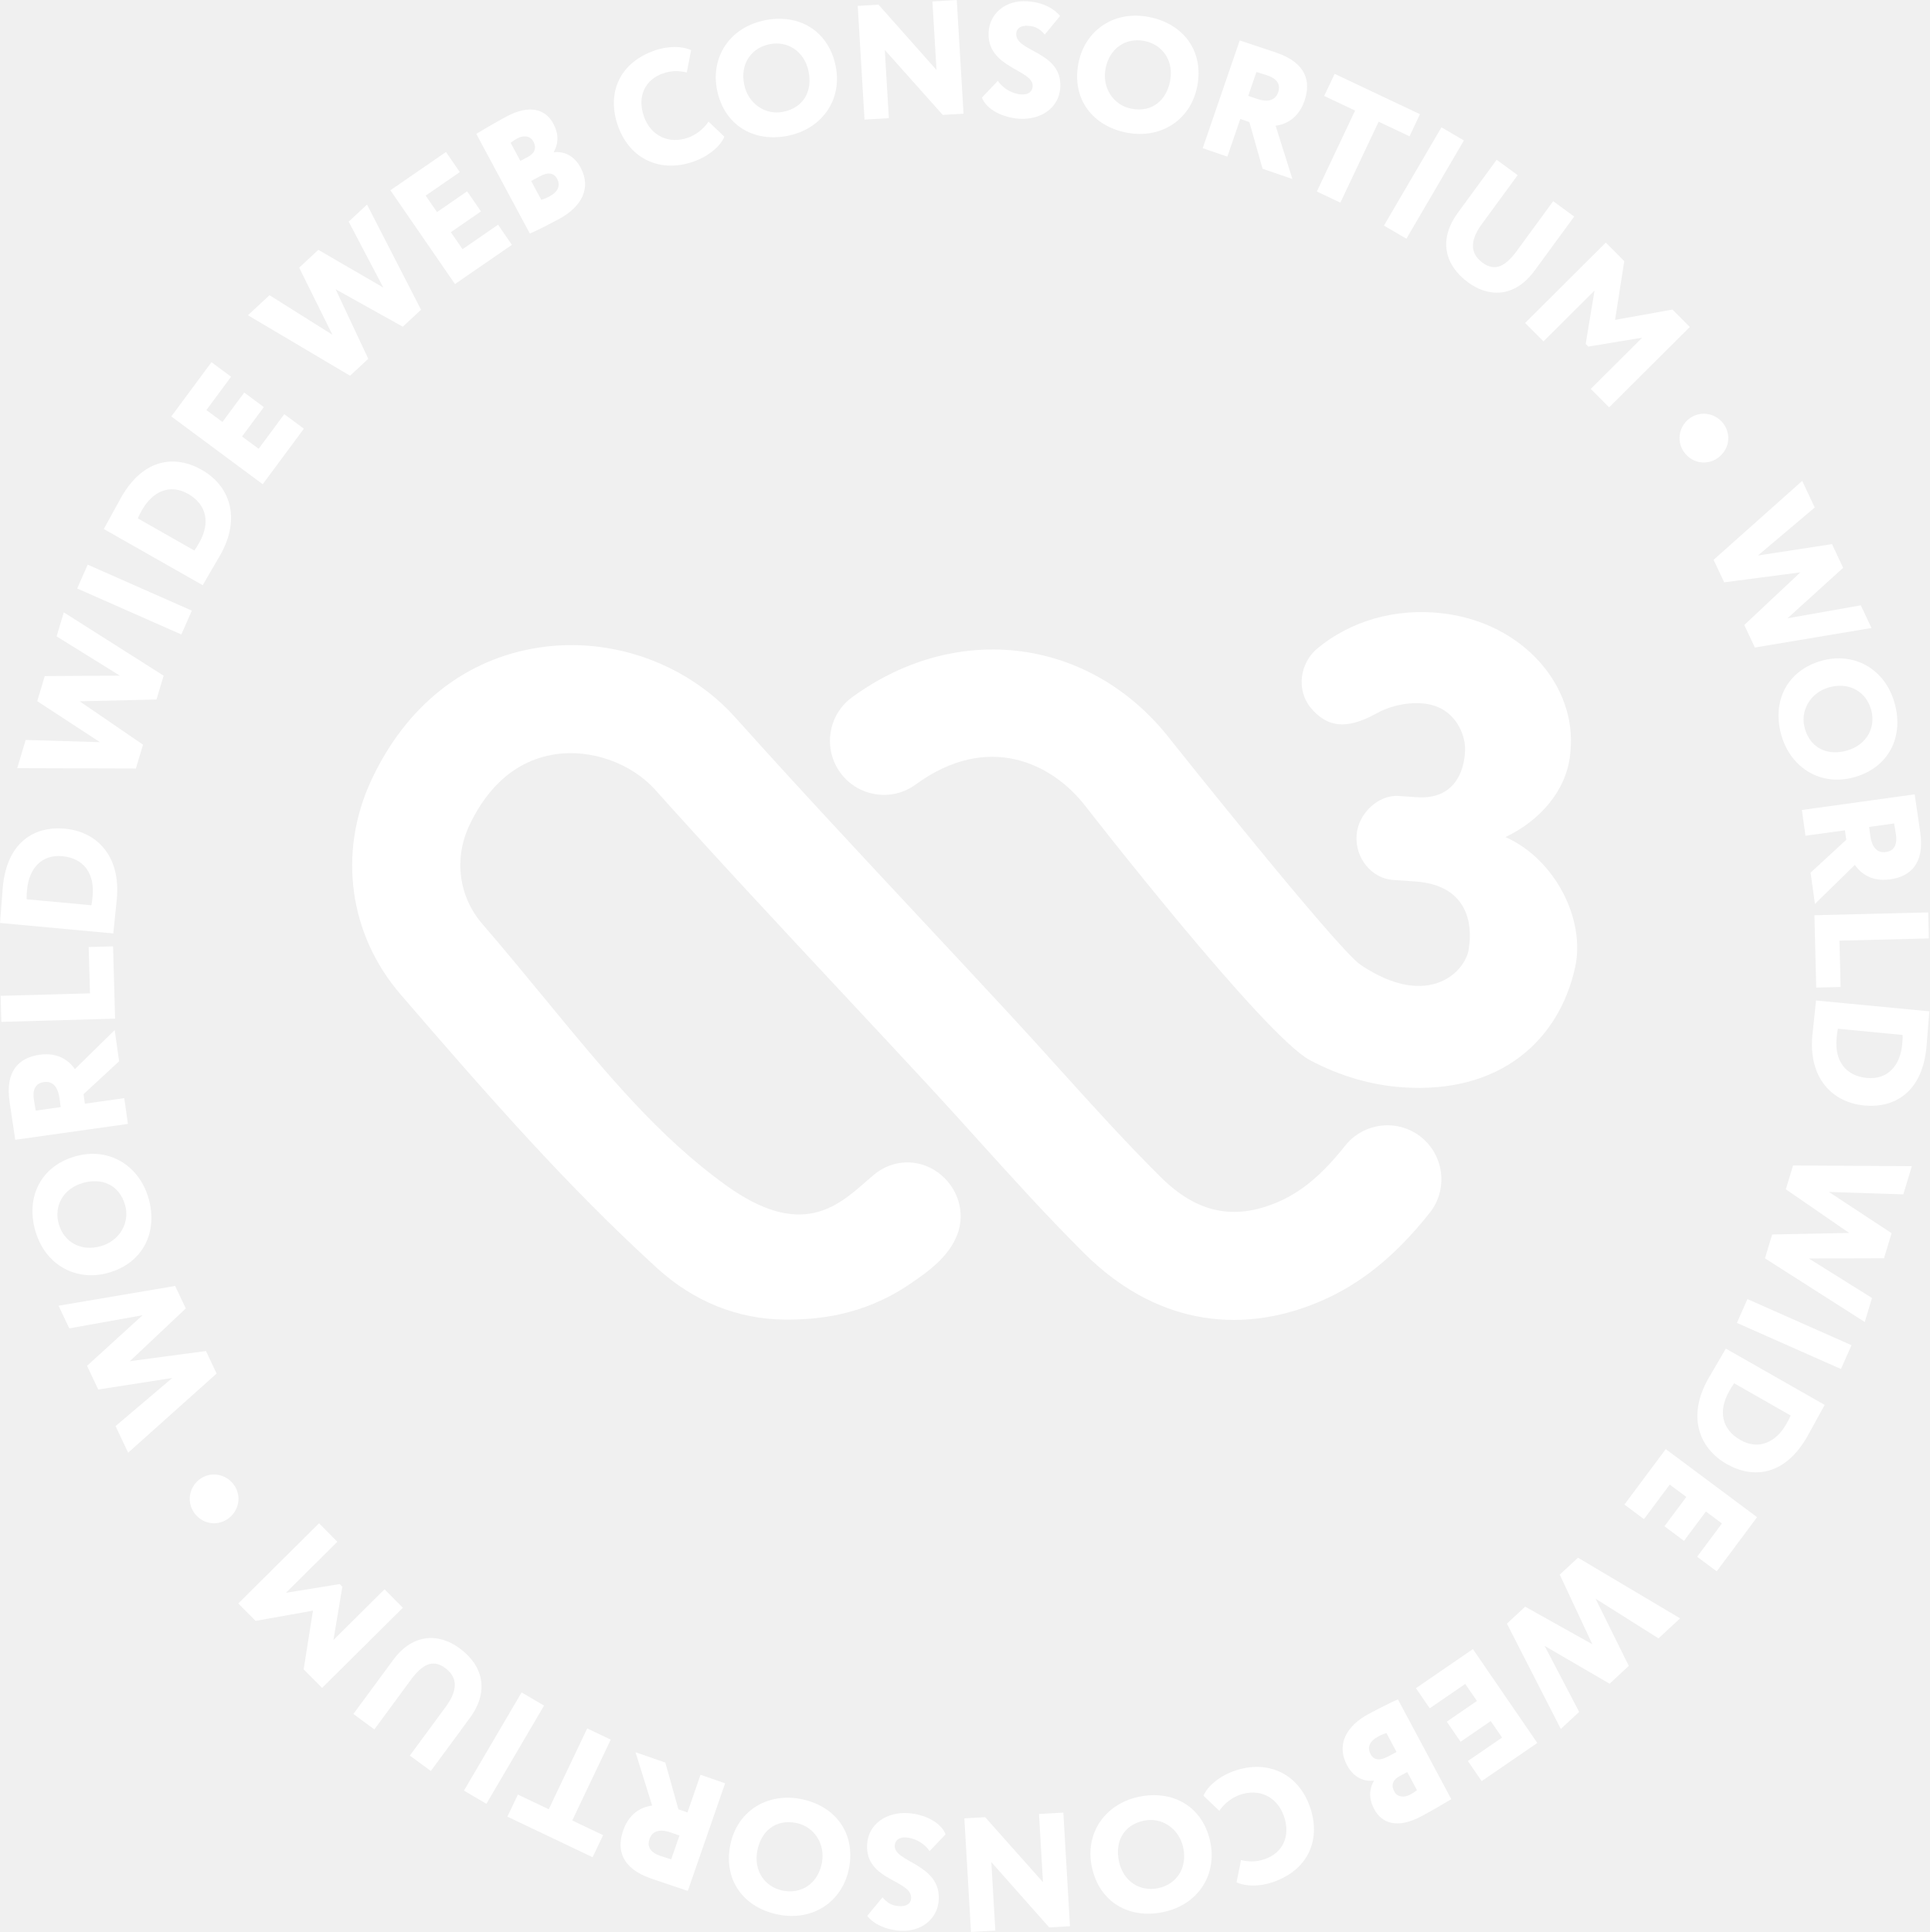
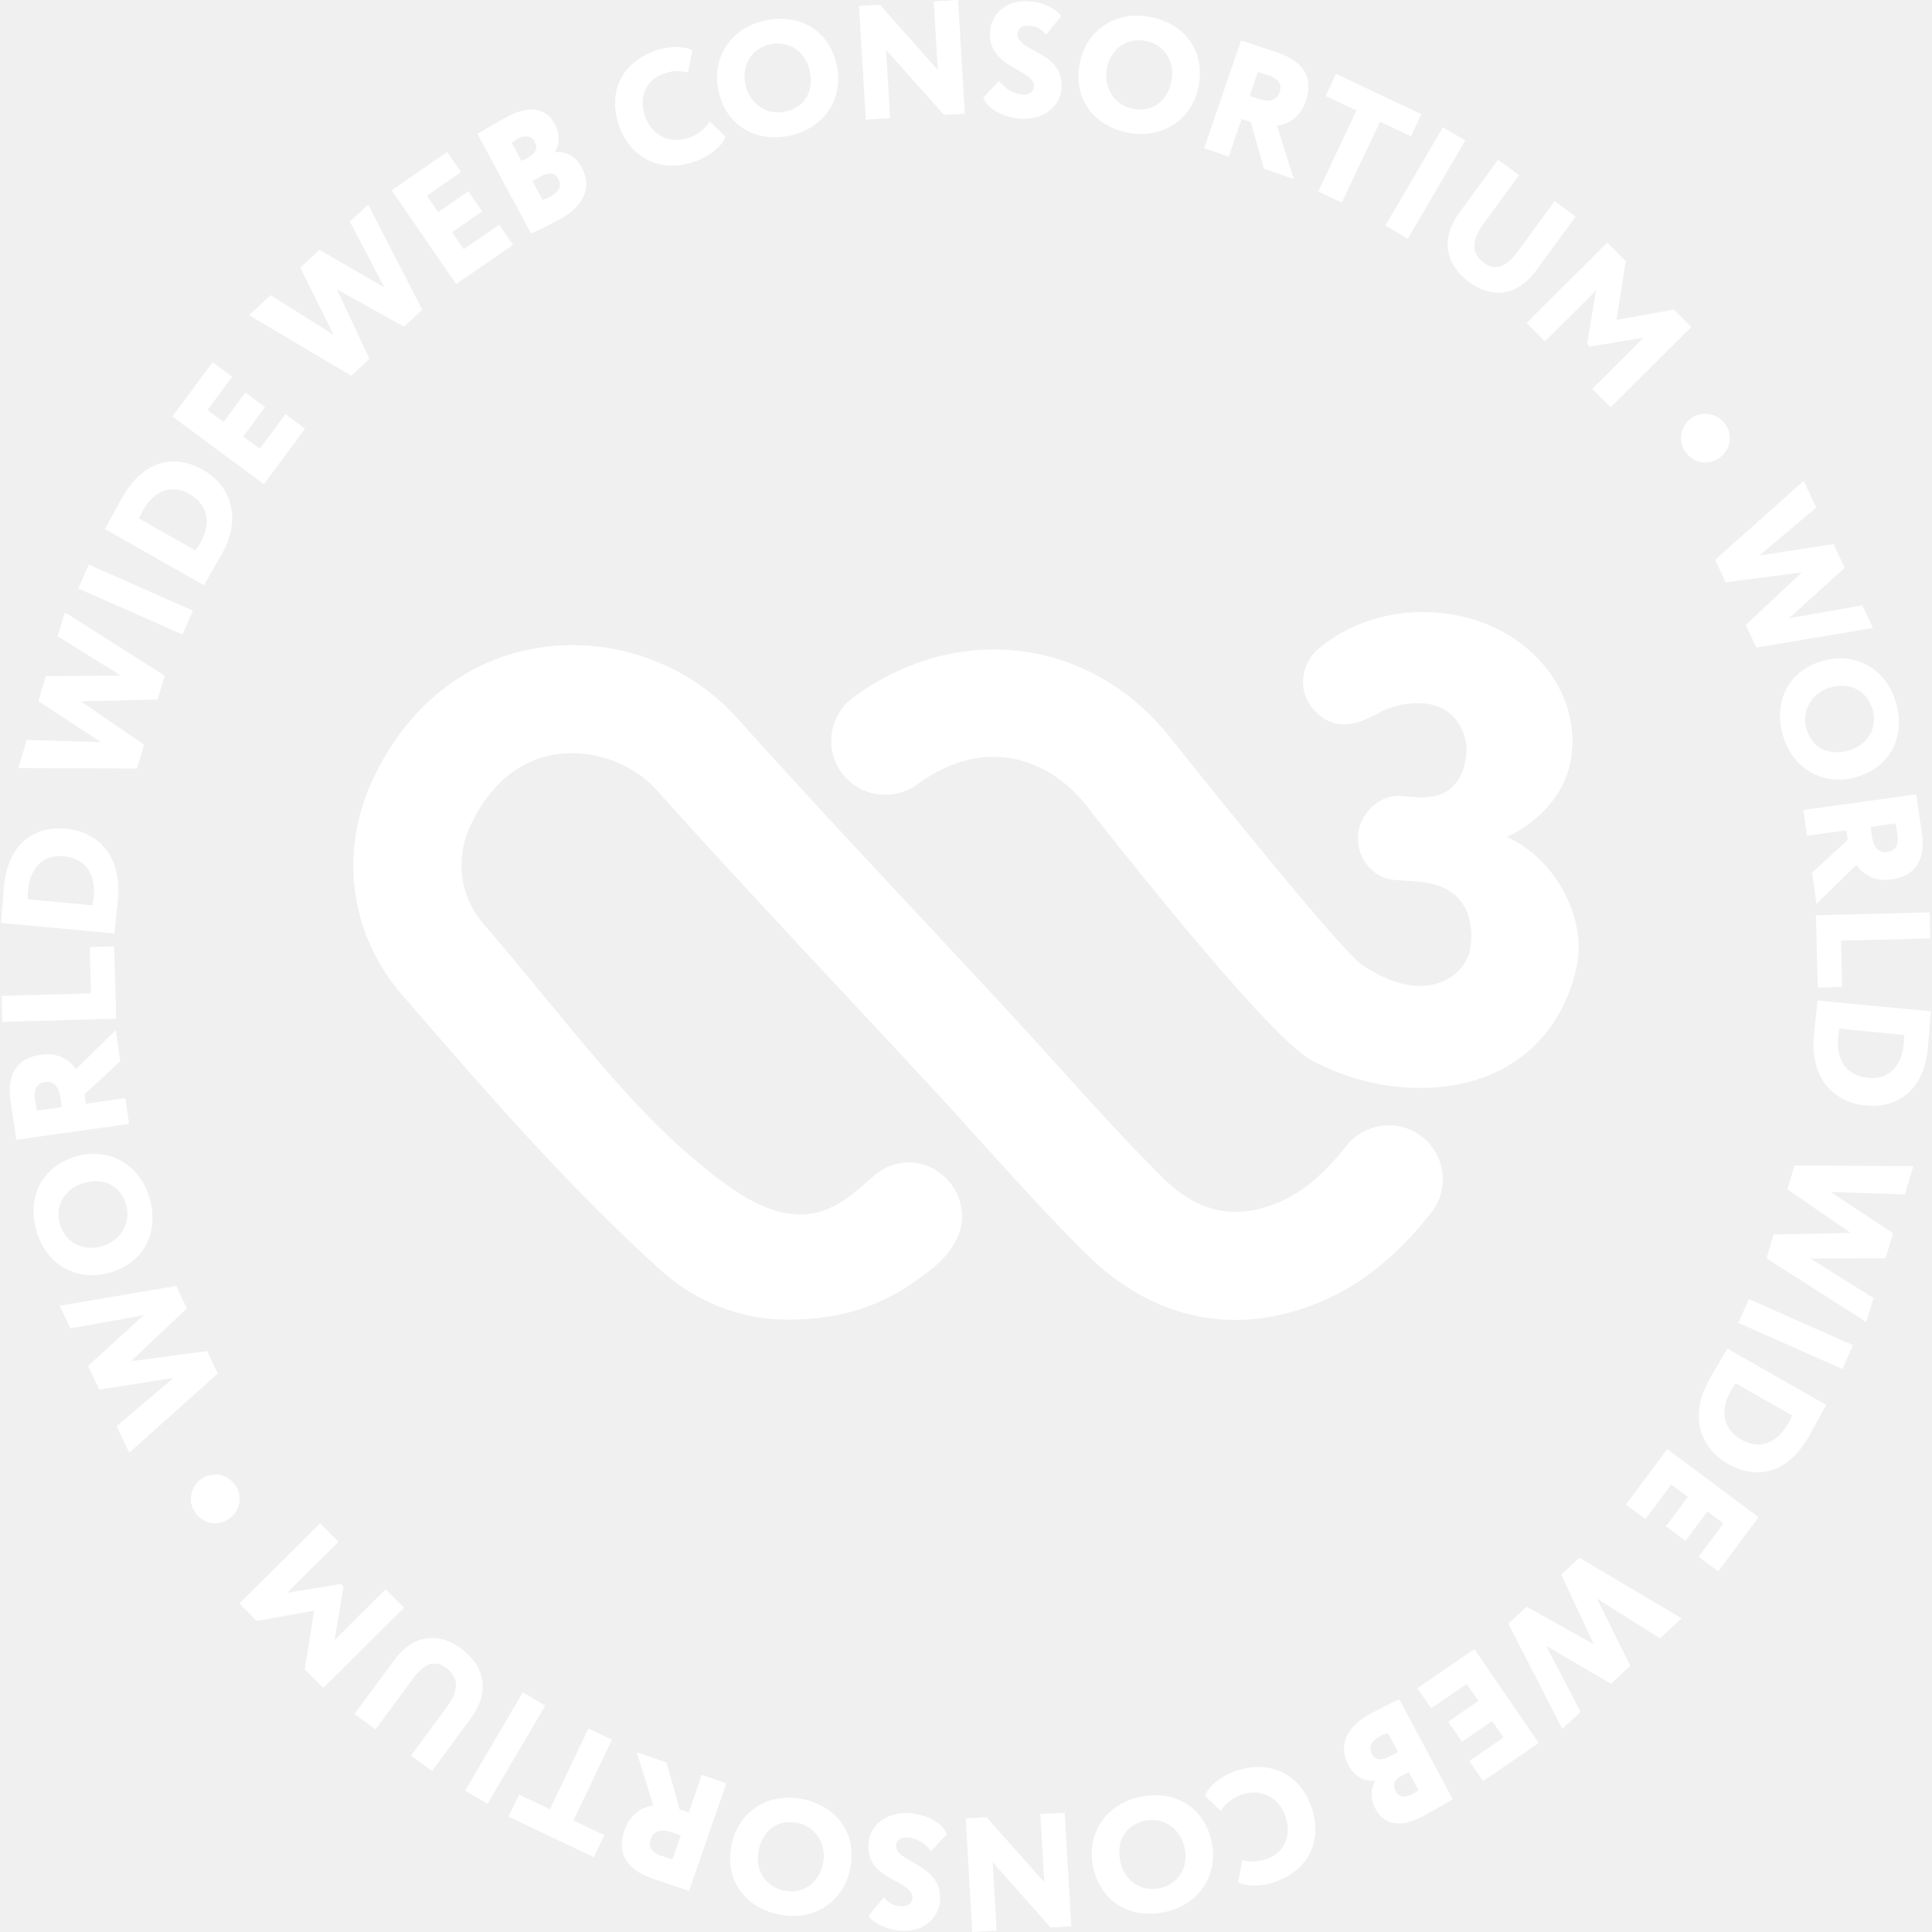
- <svg xmlns="http://www.w3.org/2000/svg" width="59.933" height="60" version="1.1" viewBox="0 0 44.95 45" id="svg102">
+ <svg xmlns="http://www.w3.org/2000/svg" width="120" height="120" version="1.1" viewBox="0 0 45 45" id="svg102">
  <defs id="defs106" />
-   <g transform="matrix(0.2006539,0,0,0.2006539,-13.64278,-13.28465)" id="g6">
-     <path d="M 232.979,198.187 C 230.273,196.039 226.322,196.495 224.174,199.202 221.513,202.556 219.097,204.575 216.342,205.75 211.261,207.912 206.954,206.999 202.79,202.874 198.71,198.832 194.735,194.428 190.878,190.159 188.992,188.07 187.102,185.978 185.187,183.91 181.916,180.378 178.628,176.859 175.343,173.337 L 175.053,173.027 C 167.908,165.379 160.522,157.47 153.398,149.526 147.749,143.225 139.02,140.104 130.623,141.366 122.041,142.65 115.101,148.142 111.081,156.829 107.206,165.194 108.518,174.7 114.498,181.636 125.019,193.838 133.894,203.927 144.289,213.415 148.54,217.293 153.684,219.357 159.162,219.385 162.716,219.403 168.072,219.002 173.536,215.323 175.929,213.712 178.157,212.055 179.137,209.527 180.134,206.94 179.203,203.965 176.867,202.288 174.6,200.656 171.625,200.771 169.463,202.567 169.191,202.793 168.895,203.055 168.571,203.337 165.174,206.312 160.948,210.015 152.331,203.829 144.436,198.159 138.323,190.727 131.24,182.121 128.932,179.317 126.543,176.416 123.99,173.452 121.263,170.289 120.674,165.937 122.452,162.091 124.004,158.743 127,154.579 132.482,153.76 136.635,153.136 141.29,154.795 144.07,157.892 151.253,165.906 158.695,173.877 165.892,181.581 169.265,185.19 172.637,188.803 175.991,192.426 177.871,194.455 179.726,196.509 181.609,198.595 185.564,202.971 189.651,207.494 193.968,211.773 201.762,219.497 211.449,221.453 221.259,217.279 225.97,215.267 230.019,211.999 233.994,206.988 236.139,204.286 235.685,200.338 232.979,198.187 Z" id="path2" style="fill:#ffffff" />
-     <path d="M 242.785,163.375 C 246.837,161.454 250.024,157.838 250.328,153.451 251.098,145.835 244.828,138.547 235.605,137.42 229.941,136.702 224.686,138.379 220.962,141.465 218.971,143.122 218.434,146.187 220.16,148.349 222.046,150.598 224.222,150.992 227.783,149.036 229.059,148.311 230.977,147.707 233.087,147.854 237.066,148.129 238.206,151.714 238.095,153.343 238.077,153.583 238.102,159.135 232.498,158.748 L 230.384,158.601 C 228.031,158.441 225.677,160.641 225.502,163.159 225.314,165.837 227.274,168.177 229.711,168.348 L 232.309,168.526 C 239.458,169.021 238.712,175.089 238.562,176.058 238.422,178.848 233.945,183.58 225.959,178.199 223.25,176.376 203.924,152.101 203.924,152.101 194.766,140.262 179.206,138.177 166.928,147.146 165.578,148.133 164.689,149.587 164.431,151.244 164.176,152.896 164.577,154.553 165.564,155.902 166.551,157.252 168.005,158.141 169.658,158.399 171.322,158.657 172.971,158.253 174.321,157.266 182.697,151.146 190.163,154.793 194.002,159.759 194.002,159.759 214.751,186.447 220.094,189.275 223.56,191.109 227.18,192.169 230.859,192.424 242.15,193.205 249.027,186.984 250.882,178.461 252.099,172.875 248.486,165.893 242.785,163.375 Z" id="path4" style="fill:#ffffff" />
+   <g transform="matrix(0.2006539,0,0,0.2006539,-14.85671,-13.28465)" id="g6">
+     <path d="M 239.154,198.187 C 236.448,196.039 232.497,196.495 230.349,199.202 227.688,202.556 225.272,204.575 222.517,205.75 217.436,207.912 213.129,206.999 208.965,202.874 204.885,198.832 200.91,194.428 197.053,190.159 195.166,188.07 193.276,185.978 191.362,183.91 188.091,180.378 184.803,176.859 181.518,173.337 L 181.228,173.027 C 174.083,165.379 166.697,157.47 159.573,149.526 153.923,143.225 145.195,140.104 136.798,141.366 128.216,142.65 121.276,148.142 117.255,156.829 113.381,165.194 114.692,174.7 120.673,181.636 131.194,193.838 140.069,203.927 150.464,213.415 154.715,217.293 159.859,219.357 165.337,219.385 168.89,219.403 174.247,219.002 179.711,215.323 182.103,213.712 184.332,212.055 185.312,209.527 186.309,206.94 185.378,203.965 183.042,202.288 180.775,200.656 177.8,200.771 175.638,202.567 175.366,202.793 175.07,203.055 174.745,203.337 171.349,206.312 167.122,210.015 158.505,203.829 150.611,198.159 144.498,190.727 137.415,182.121 135.106,179.317 132.718,176.416 130.165,173.452 127.438,170.289 126.849,165.937 128.627,162.091 130.179,158.743 133.175,154.579 138.656,153.76 142.81,153.136 147.465,154.795 150.244,157.892 157.428,165.906 164.87,173.877 172.067,181.581 175.439,185.19 178.811,188.803 182.166,192.426 184.046,194.455 185.901,196.509 187.784,198.595 191.739,202.971 195.826,207.494 200.143,211.773 207.937,219.497 217.624,221.453 227.434,217.279 232.145,215.267 236.193,211.999 240.169,206.988 242.313,204.286 241.86,200.338 239.154,198.187 Z" style="fill:#ffffff" id="path2" />
+     <path d="M 248.96,163.375 C 253.012,161.454 256.199,157.838 256.502,153.451 257.273,145.835 251.003,138.547 241.779,137.42 236.116,136.702 230.861,138.379 227.137,141.465 225.146,143.122 224.609,146.187 226.335,148.349 228.221,150.598 230.397,150.992 233.958,149.036 235.234,148.311 237.152,147.707 239.262,147.854 243.241,148.129 244.381,151.714 244.269,153.343 244.252,153.583 244.276,159.135 238.672,158.748 L 236.559,158.601 C 234.205,158.441 231.851,160.641 231.677,163.159 231.489,165.837 233.449,168.177 235.886,168.348 L 238.484,168.526 C 245.633,169.021 244.887,175.089 244.737,176.058 244.597,178.848 240.12,183.58 232.134,178.199 229.424,176.376 210.098,152.101 210.098,152.101 200.941,140.262 185.381,138.177 173.103,147.146 171.753,148.133 170.864,149.587 170.606,151.244 170.351,152.896 170.752,154.553 171.739,155.902 172.726,157.252 174.18,158.141 175.833,158.399 177.496,158.657 179.146,158.253 180.496,157.266 188.872,151.146 196.338,154.793 200.177,159.759 200.177,159.759 220.926,186.447 226.268,189.275 229.735,191.109 233.355,192.169 237.033,192.424 248.325,193.205 255.202,186.984 257.057,178.461 258.274,172.875 254.661,165.893 248.96,163.375 Z" style="fill:#ffffff" id="path4" />
  </g>
-   <g transform="matrix(0.2006539,0,0,0.2006539,-13.64278,-13.28465)" aria-label="WORLD WIDE WEB CONSORTIUM" id="g100">
-     <path id="polygon8" d="M 81.408,231.749 82.871,234.836 93.142,225.649 91.906,223.037 83.064,224.216 89.563,218.091 88.327,215.48 74.791,217.775 76.036,220.403 84.546,218.877 78.097,224.754 79.397,227.5 87.995,226.163 Z" style="fill:#ffffff" />
-     <path d="M 80.589,213.949 C 84.642,212.795 86.343,209.187 85.243,205.318 84.139,201.449 80.591,199.335 76.739,200.434 72.688,201.588 70.987,205.195 72.089,209.063 73.242,213.116 76.903,215.001 80.589,213.949 Z M 74.814,208.289 C 74.23,206.234 75.295,204.184 77.619,203.521 79.763,202.91 81.828,203.678 82.517,206.094 83.095,208.128 81.891,210.24 79.711,210.861 77.385,211.525 75.413,210.396 74.814,208.289 Z" id="path10" style="fill:#ffffff" />
-     <path d="M 82.422,193.678 77.844,194.324 77.689,193.222 81.821,189.398 81.308,185.774 76.687,190.313 C 76.233,189.653 75.032,188.296 72.603,188.64 70.191,188.98 68.596,190.5 69.097,194.069 69.149,194.444 69.66,197.783 69.762,198.512 L 82.844,196.669 82.422,193.678 Z M 72.143,195.126 C 72.037,194.513 71.985,194.274 71.922,193.822 71.72,192.385 72.358,191.913 73.088,191.811 74.19,191.656 74.728,192.495 74.889,193.635 L 75.042,194.718 Z" id="path12" style="fill:#ffffff" />
-     <path id="polygon14" d="M 68.148,184.825 81.354,184.453 81.119,176.058 78.289,176.138 78.44,181.515 68.065,181.805 Z" style="fill:#ffffff" />
-     <path d="M 81.179,174.239 C 81.296,172.98 81.492,171.253 81.556,170.557 82.019,165.538 79.208,162.736 75.524,162.4 72.027,162.075 68.802,163.92 68.318,169.183 68.238,170.047 68.079,172.383 68.015,173.079 L 67.992,173.343 81.15,174.558 81.179,174.239 Z M 78.746,170.203 C 78.706,170.635 78.682,170.899 78.607,171.29 L 71.088,170.596 C 71.066,170.215 71.105,169.801 71.135,169.481 71.36,167.037 72.803,165.371 75.229,165.593 77.729,165.826 78.985,167.608 78.746,170.203 Z" id="path16" style="fill:#ffffff" />
-     <path id="polygon18" d="M 70.971,152.102 69.991,155.374 83.77,155.415 84.597,152.65 77.238,147.613 86.163,147.405 86.991,144.64 75.398,137.291 74.565,140.075 81.91,144.635 73.187,144.687 72.317,147.6 79.602,152.357 Z" style="fill:#ffffff" />
-     <path id="rect20" transform="rotate(-66.18191,83.6103,135.8039)" d="M 82.099,129.196 H 85.121 V 142.411 H 82.099 Z" style="fill:#ffffff" />
-     <path d="M 91.689,133.86 C 92.315,132.76 93.205,131.269 93.551,130.661 96.039,126.279 94.629,122.569 91.411,120.742 88.359,119.01 84.664,119.362 82.054,123.958 81.624,124.713 80.518,126.777 80.173,127.382 L 80.043,127.613 91.532,134.138 91.689,133.86 Z M 90.562,130.114 83.996,126.384 C 84.132,126.03 84.338,125.668 84.496,125.39 85.709,123.257 87.711,122.33 89.827,123.534 92.011,124.774 92.42,126.917 91.133,129.182 90.92,129.559 90.79,129.788 90.562,130.114 Z" id="path22" style="fill:#ffffff" />
-     <path id="polygon24" d="M 87.882,114.547 98.496,122.415 103.274,115.969 100.999,114.283 98.021,118.301 96.096,116.875 98.623,113.462 96.349,111.775 93.818,115.189 91.954,113.806 94.82,109.937 92.545,108.252 Z" style="fill:#ffffff" />
-     <path id="polygon26" d="M 99.282,100.474 96.781,102.8 108.636,109.819 110.75,107.854 106.96,99.782 114.761,104.13 116.876,102.161 110.606,89.954 108.477,91.931 112.496,99.586 104.953,95.208 102.726,97.277 106.593,105.07 Z" style="fill:#ffffff" />
-     <path id="polygon28" d="M 113.319,88.293 120.819,99.179 127.426,94.627 125.819,92.292 121.698,95.132 120.336,93.158 123.835,90.747 122.23,88.415 118.731,90.826 117.413,88.915 121.378,86.181 119.771,83.85 Z" style="fill:#ffffff" />
-     <path d="M 132.908,91.622 C 135.437,90.263 136.716,88.097 135.402,85.653 134.596,84.155 133.327,83.746 132.309,83.885 L 132.291,83.852 C 132.852,82.822 132.879,81.757 132.227,80.542 131.359,78.931 129.541,78.258 126.765,79.75 125.5,80.431 123.923,81.364 123.293,81.745 L 129.513,93.318 C 130.23,93.018 131.795,92.219 132.908,91.622 Z M 132.669,86.948 C 133.09,87.731 132.816,88.456 131.784,89.01 131.285,89.279 131.043,89.345 130.833,89.394 L 129.662,87.215 130.693,86.662 C 131.557,86.197 132.276,86.217 132.669,86.948 Z M 128.41,84.888 127.275,82.777 C 127.557,82.583 127.738,82.442 128.07,82.264 128.719,81.913 129.54,81.923 129.915,82.621 130.371,83.47 129.974,84.048 129.292,84.414 Z" id="path30" style="fill:#ffffff" />
-     <path d="M 148.553,84.95 C 150.242,84.353 151.648,83.175 152.097,82.073 L 150.256,80.323 C 149.641,81.243 148.763,81.873 147.874,82.191 145.634,82.982 143.549,81.96 142.766,79.754 141.897,77.299 142.994,75.428 144.917,74.748 146.092,74.331 146.911,74.443 147.732,74.611 L 148.237,72.028 C 147.232,71.563 145.625,71.494 143.971,72.08 139.684,73.599 138.476,77.251 139.743,80.826 141.119,84.704 144.695,86.32 148.553,84.95 Z" id="path32" style="fill:#ffffff" />
-     <path d="M 159.557,81.949 C 163.49,81.111 165.839,77.716 165.004,73.8 164.127,69.682 160.644,67.739 156.711,68.578 152.592,69.454 150.466,72.974 151.262,76.725 152.141,80.844 155.622,82.786 159.557,81.949 Z M 157.301,71.346 C 159.389,70.902 161.362,72.105 161.866,74.469 162.329,76.649 161.423,78.655 158.967,79.177 156.898,79.618 154.874,78.273 154.404,76.057 153.901,73.693 155.157,71.803 157.301,71.346 Z" id="path34" style="fill:#ffffff" />
-     <path id="polygon36" d="M 176.253,66.375 176.728,74.331 169.994,66.748 167.581,66.892 168.369,80.087 171.195,79.92 170.723,72.002 177.454,79.545 179.866,79.403 179.08,66.207 Z" style="fill:#ffffff" />
-     <path d="M 186.583,77.171 C 185.66,77.109 184.539,76.602 183.848,75.592 L 182.001,77.534 C 182.548,78.988 184.553,79.875 186.323,79.99 188.868,80.155 190.947,78.702 191.096,76.404 191.376,72.108 185.841,72.278 185.983,70.093 186.021,69.491 186.535,69.145 187.364,69.201 188.343,69.262 188.756,69.631 189.303,70.214 L 191.07,68.059 C 190.299,67.12 188.979,66.467 187.285,66.356 184.646,66.186 182.911,67.85 182.781,69.885 182.505,74.142 188.021,74.255 187.892,76.232 187.852,76.855 187.373,77.221 186.583,77.171 Z" id="path38" style="fill:#ffffff" />
-     <path d="M 198.789,81.6 C 202.737,82.375 206.228,80.169 206.997,76.239 207.804,72.106 205.363,68.954 201.413,68.182 197.28,67.371 193.943,69.781 193.207,73.542 192.398,77.676 194.842,80.828 198.789,81.6 Z M 196.357,74.16 C 196.822,71.787 198.719,70.541 200.87,70.963 202.965,71.372 204.31,73.252 203.846,75.625 203.419,77.81 201.798,79.304 199.334,78.82 197.258,78.414 195.923,76.383 196.357,74.16 Z" id="path40" style="fill:#ffffff" />
-     <path d="M 211.999,80.012 213.052,80.372 214.587,85.794 218.051,86.985 216.102,80.804 C 216.899,80.696 218.652,80.24 219.45,77.917 220.242,75.612 219.61,73.498 216.198,72.325 215.84,72.204 212.631,71.141 211.933,70.902 L 207.637,83.406 210.496,84.388 211.999,80.012 Z M 213.872,74.564 C 214.467,74.748 214.707,74.811 215.134,74.956 216.51,75.428 216.64,76.213 216.401,76.911 216.038,77.964 215.045,78.061 213.957,77.688 L 212.921,77.332 Z" id="path42" style="fill:#ffffff" />
-     <path id="polygon44" d="M 222.955,74.781 221.741,77.345 225.331,79.039 220.887,88.436 223.621,89.727 228.063,80.332 231.65,82.027 232.86,79.464 Z" style="fill:#ffffff" />
-     <path id="rect46" transform="rotate(-59.6634,233.3204,87.451)" d="M 226.713,85.941 H 239.928 V 88.961 H 226.713 Z" style="fill:#ffffff" />
-     <path d="M 238.47,99.001 C 240.757,100.674 243.798,100.865 246.183,97.603 L 250.767,91.345 248.328,89.56 244.104,95.333 C 242.854,97.039 241.622,97.798 240.143,96.716 238.438,95.467 238.858,93.835 240.075,92.174 L 244.203,86.538 241.764,84.754 237.26,90.907 C 234.974,94.031 235.729,96.994 238.47,99.001 Z" id="path48" style="fill:#ffffff" />
-     <path id="polygon50" d="M 256.583,96.52 254.438,94.365 245.072,103.696 247.204,105.834 253.131,99.931 252.103,106.126 252.411,106.435 258.663,105.404 252.694,111.348 254.827,113.49 264.194,104.161 262.181,102.14 255.514,103.34 Z" style="fill:#ffffff" />
-     <path id="polygon52" d="M 278.697,125.117 277.241,122.026 266.954,131.192 268.185,133.804 277.026,132.645 270.517,138.756 271.748,141.37 285.284,139.103 284.047,136.472 275.533,137.979 281.995,132.119 280.7,129.368 272.1,130.689 Z" style="fill:#ffffff" />
-     <path d="M 279.475,142.911 C 275.426,144.061 273.72,147.662 274.818,151.529 275.915,155.398 279.456,157.512 283.306,156.42 287.357,155.271 289.061,151.668 287.964,147.801 286.817,143.752 283.162,141.867 279.475,142.911 Z M 285.241,148.573 C 285.822,150.625 284.757,152.675 282.431,153.334 280.289,153.942 278.227,153.173 277.542,150.757 276.965,148.723 278.172,146.615 280.35,145.998 282.674,145.338 284.642,146.466 285.241,148.573 Z" id="path54" style="fill:#ffffff" />
-     <path d="M 277.621,163.222 282.204,162.587 282.356,163.691 278.215,167.506 278.72,171.134 283.353,166.603 C 283.806,167.263 285.005,168.622 287.437,168.285 289.849,167.949 291.45,166.43 290.953,162.858 290.903,162.485 290.398,159.142 290.299,158.413 L 277.205,160.23 277.621,163.222 Z M 287.907,161.794 C 288.013,162.408 288.065,162.65 288.127,163.097 288.325,164.538 287.687,165.007 286.958,165.111 285.854,165.264 285.319,164.423 285.159,163.281 L 285.01,162.197 287.907,161.794 Z" id="path56" style="fill:#ffffff" />
-     <path id="polygon58" d="M 291.87,172.119 278.661,172.449 278.869,180.845 281.702,180.775 281.568,175.396 291.946,175.14 Z" style="fill:#ffffff" />
-     <path d="M 278.847,182.346 278.816,182.665 C 278.696,183.926 278.493,185.651 278.425,186.349 277.948,191.368 280.751,194.18 284.437,194.53 287.935,194.865 291.165,193.029 291.668,187.765 291.75,186.9 291.916,184.563 291.982,183.868 L 292.008,183.604 278.847,182.346 Z M 288.849,187.458 C 288.617,189.903 287.168,191.566 284.743,191.333 282.242,191.094 280.989,189.306 281.237,186.713 281.278,186.279 281.303,186.015 281.379,185.623 L 288.898,186.343 C 288.919,186.723 288.881,187.137 288.849,187.458 Z" id="path60" style="fill:#ffffff" />
-     <path id="polygon62" d="M 288.981,204.849 289.971,201.576 276.179,201.494 275.342,204.261 282.695,209.325 273.756,209.506 272.919,212.274 284.505,219.665 285.345,216.879 278.007,212.292 286.741,212.266 287.619,209.355 280.341,204.568 Z" style="fill:#ffffff" />
-     <path id="rect64" transform="rotate(-66.09787,276.3127,221.0634)" d="M 274.802,214.455 H 277.823 V 227.671 H 274.802 Z" style="fill:#ffffff" />
-     <path d="M 268.214,223.03 C 267.587,224.129 266.695,225.618 266.348,226.227 263.852,230.605 265.258,234.317 268.473,236.149 271.522,237.888 275.221,237.541 277.837,232.948 278.265,232.191 279.376,230.131 279.722,229.523 L 279.855,229.293 268.372,222.751 Z M 269.337,226.776 275.898,230.515 C 275.759,230.872 275.552,231.233 275.394,231.513 274.18,233.644 272.177,234.567 270.061,233.361 267.879,232.118 267.473,229.973 268.762,227.71 268.978,227.333 269.108,227.102 269.337,226.776 Z" id="path66" style="fill:#ffffff" />
-     <path id="polygon68" d="M 272.001,242.321 261.398,234.42 256.601,240.856 258.871,242.548 261.863,238.535 263.788,239.971 261.247,243.376 263.519,245.07 266.06,241.661 267.922,243.051 265.043,246.915 267.315,248.607 Z" style="fill:#ffffff" />
-     <path id="polygon70" d="M 260.558,256.388 263.064,254.064 251.211,247.026 249.092,248.989 252.874,257.07 245.076,252.712 242.956,254.677 249.212,266.901 251.345,264.924 247.334,257.261 254.879,261.651 257.107,259.584 253.247,251.78 Z" style="fill:#ffffff" />
-     <path id="polygon72" d="M 246.482,268.528 239.008,257.634 232.393,262.172 233.995,264.506 238.119,261.677 239.475,263.654 235.974,266.058 237.576,268.39 241.077,265.988 242.392,267.903 238.423,270.626 240.025,272.959 Z" style="fill:#ffffff" />
-     <path d="M 226.903,265.164 C 224.374,266.516 223.09,268.68 224.399,271.126 225.199,272.622 226.469,273.037 227.488,272.898 L 227.505,272.931 C 226.943,273.96 226.912,275.026 227.563,276.239 228.425,277.853 230.244,278.53 233.023,277.043 234.288,276.368 235.866,275.437 236.498,275.055 L 230.302,263.473 C 229.583,263.774 228.017,264.567 226.903,265.164 Z M 227.132,269.835 C 226.716,269.052 226.99,268.328 228.023,267.776 228.521,267.507 228.764,267.443 228.976,267.394 L 230.14,269.574 229.109,270.126 C 228.243,270.588 227.525,270.567 227.132,269.835 Z M 231.386,271.903 232.516,274.018 C 232.235,274.212 232.053,274.353 231.721,274.528 231.072,274.875 230.251,274.866 229.878,274.167 229.425,273.318 229.821,272.74 230.506,272.376 Z" id="path74" style="fill:#ffffff" />
-     <path d="M 211.277,271.785 C 209.586,272.379 208.179,273.556 207.727,274.656 L 209.564,276.409 C 210.182,275.493 211.06,274.863 211.952,274.55 214.195,273.759 216.277,274.786 217.055,276.994 217.919,279.45 216.815,281.321 214.892,281.998 213.719,282.41 212.9,282.3 212.081,282.128 L 211.567,284.709 C 212.572,285.176 214.177,285.251 215.833,284.668 220.125,283.156 221.34,279.506 220.08,275.928 218.714,272.048 215.142,270.425 211.277,271.785 Z" id="path76" style="fill:#ffffff" />
-     <path d="M 200.229,274.778 C 196.293,275.607 193.939,279.001 194.764,282.918 195.633,287.04 199.113,288.991 203.052,288.16 207.172,287.292 209.307,283.774 208.515,280.019 207.648,275.899 204.168,273.95 200.229,274.778 Z M 202.467,285.388 C 200.379,285.827 198.403,284.623 197.907,282.257 197.447,280.075 198.355,278.069 200.814,277.551 202.885,277.114 204.905,278.464 205.374,280.683 205.872,283.048 204.61,284.935 202.467,285.388 Z" id="path78" style="fill:#ffffff" />
-     <path id="polygon80" d="M 188.628,276.777 189.09,284.692 182.373,277.145 179.962,277.284 180.731,290.473 183.558,290.309 183.093,282.359 189.812,289.942 192.224,289.802 191.454,276.614 Z" style="fill:#ffffff" />
-     <path d="M 173.191,279.499 C 174.114,279.56 175.236,280.072 175.926,281.083 L 177.778,279.143 C 177.232,277.685 175.227,276.795 173.455,276.677 170.91,276.505 168.826,277.958 168.673,280.257 168.387,284.557 173.927,284.393 173.779,286.582 173.739,287.184 173.224,287.53 172.393,287.474 171.415,287.408 171.002,287.04 170.456,286.455 L 168.683,288.608 C 169.454,289.55 170.773,290.206 172.469,290.321 175.107,290.494 176.848,288.833 176.985,286.797 177.27,282.536 171.747,282.413 171.879,280.433 171.92,279.811 172.398,279.447 173.191,279.499 Z" id="path82" style="fill:#ffffff" />
-     <path d="M 160.993,275.04 C 157.047,274.264 153.554,276.463 152.779,280.389 151.965,284.52 154.404,287.674 158.351,288.451 162.48,289.267 165.821,286.865 166.562,283.106 167.378,278.975 164.94,275.817 160.993,275.04 Z M 163.414,282.484 C 162.947,284.855 161.046,286.098 158.898,285.674 156.804,285.261 155.463,283.382 155.93,281.011 156.36,278.824 157.981,277.334 160.444,277.819 162.52,278.228 163.851,280.261 163.414,282.484 Z" id="path84" style="fill:#ffffff" />
-     <path d="M 147.812,276.597 146.758,276.231 145.24,270.807 141.779,269.607 143.71,275.795 C 142.916,275.899 141.161,276.35 140.355,278.667 139.557,280.971 140.184,283.086 143.591,284.268 143.948,284.392 147.154,285.463 147.85,285.704 L 152.182,273.216 149.325,272.225 Z M 145.923,282.04 C 145.328,281.852 145.09,281.79 144.663,281.641 143.287,281.163 143.16,280.381 143.402,279.686 143.766,278.631 144.757,278.537 145.847,278.914 L 146.883,279.273 145.923,282.04 Z" id="path86" style="fill:#ffffff" />
-     <path id="polygon88" d="M 128.121,274.523 126.904,277.083 136.797,281.793 138.017,279.235 134.433,277.529 138.901,268.144 136.171,266.844 131.704,276.229 Z" style="fill:#ffffff" />
-     <path id="rect90" transform="rotate(-59.57622,126.5102,269.1273)" d="M 119.901,267.617 H 133.119 V 270.638 H 119.901 Z" style="fill:#ffffff" />
-     <path d="M 121.35,257.536 C 119.067,255.857 116.025,255.658 113.628,258.914 L 109.023,265.164 111.458,266.957 115.703,261.191 C 116.957,259.488 118.194,258.733 119.67,259.82 121.374,261.075 120.945,262.706 119.725,264.364 L 115.579,269.994 118.014,271.785 122.539,265.639 C 124.836,262.52 124.087,259.554 121.35,257.536 Z" id="path92" style="fill:#ffffff" />
-     <path id="polygon94" d="M 103.248,259.985 105.388,262.14 114.766,252.835 112.638,250.692 106.705,256.581 107.742,250.393 107.437,250.086 101.188,251.1 107.162,245.174 105.034,243.031 95.66,252.335 97.666,254.358 104.33,253.169 Z" style="fill:#ffffff" />
-     <path d="M 92.833,237.367 C 91.304,237.367 90.021,238.65 90.021,240.198 90.021,241.727 91.304,243.031 92.833,243.031 94.381,243.031 95.683,241.727 95.683,240.198 95.683,238.65 94.381,237.367 92.833,237.367 Z" id="path96" style="fill:#ffffff" />
-     <path d="M 262.998,117.062 C 262.998,118.591 264.281,119.894 265.81,119.894 267.358,119.894 268.66,118.591 268.66,117.062 268.66,115.514 267.358,114.231 265.81,114.231 264.281,114.231 262.998,115.514 262.998,117.062 Z" id="path98" style="fill:#ffffff" />
+   <g aria-label="WORLD WIDE WEB CONSORTIUM" transform="matrix(0.2006539,0,0,0.2006539,-14.85671,-13.28465)" id="g100">
+     <path id="polygon8" style="fill:#ffffff" d="M 85.572,227.5 94.17,226.163 87.583,231.749 89.046,234.836 99.316,225.649 98.081,223.037 89.239,224.216 95.737,218.091 94.502,215.48 80.966,217.775 82.211,220.403 90.721,218.877 84.272,224.754 Z" />
+     <path d="M 86.764,213.949 C 90.817,212.795 92.518,209.187 91.417,205.318 90.313,201.449 86.766,199.335 82.914,200.434 78.863,201.588 77.161,205.195 78.263,209.063 79.417,213.116 83.077,215.001 86.764,213.949 Z M 80.988,208.289 C 80.404,206.234 81.47,204.184 83.794,203.521 85.938,202.91 88.003,203.678 88.691,206.094 89.27,208.128 88.066,210.24 85.886,210.861 83.56,211.525 81.588,210.396 80.988,208.289 Z" style="fill:#ffffff" id="path10" />
+     <path d="M 88.597,193.678 84.019,194.324 83.864,193.222 87.995,189.398 87.483,185.774 82.862,190.313 C 82.407,189.653 81.206,188.296 78.778,188.64 76.366,188.98 74.77,190.5 75.272,194.069 75.324,194.444 75.834,197.783 75.937,198.512 L 89.019,196.669 88.597,193.678 Z M 78.318,195.126 C 78.212,194.513 78.16,194.274 78.097,193.822 77.895,192.385 78.532,191.913 79.262,191.811 80.365,191.656 80.903,192.495 81.064,193.635 L 81.217,194.718 Z" style="fill:#ffffff" id="path12" />
+     <path id="polygon14" style="fill:#ffffff" d="M 84.615,181.515 74.239,181.805 74.323,184.825 87.529,184.453 87.294,176.058 84.464,176.138 Z" />
+     <path d="M 87.354,174.239 C 87.47,172.98 87.666,171.253 87.731,170.557 88.194,165.538 85.382,162.736 81.698,162.4 78.202,162.075 74.977,163.92 74.493,169.183 74.413,170.047 74.254,172.383 74.19,173.079 L 74.166,173.343 87.325,174.558 87.354,174.239 Z M 84.921,170.203 C 84.881,170.635 84.856,170.899 84.782,171.29 L 77.263,170.596 C 77.24,170.215 77.279,169.801 77.31,169.481 77.534,167.037 78.978,165.371 81.403,165.593 83.904,165.826 85.16,167.608 84.921,170.203 Z" style="fill:#ffffff" id="path16" />
+     <path id="polygon18" style="fill:#ffffff" d="M 78.492,147.6 85.777,152.357 77.146,152.102 76.166,155.374 89.945,155.415 90.772,152.65 83.412,147.613 92.338,147.405 93.166,144.64 81.573,137.291 80.739,140.075 88.085,144.635 79.362,144.687 Z" />
+     <path id="rect20" style="fill:#ffffff" transform="rotate(-66.18191,89.78511,135.8039)" d="M 88.274,129.196 H 91.296 V 142.411 H 88.274 Z" />
+     <path d="M 97.864,133.86 C 98.49,132.76 99.38,131.269 99.726,130.661 102.214,126.279 100.804,122.569 97.586,120.742 94.534,119.01 90.838,119.362 88.229,123.958 87.798,124.713 86.693,126.777 86.348,127.382 L 86.218,127.613 97.707,134.138 97.864,133.86 Z M 96.737,130.114 90.171,126.384 C 90.306,126.03 90.513,125.668 90.671,125.39 91.884,123.257 93.885,122.33 96.002,123.534 98.186,124.774 98.594,126.917 97.308,129.182 97.095,129.559 96.965,129.788 96.737,130.114 Z" style="fill:#ffffff" id="path22" />
+     <path id="polygon24" style="fill:#ffffff" d="M 100.995,109.937 98.72,108.252 94.056,114.547 104.671,122.415 109.449,115.969 107.174,114.283 104.195,118.301 102.27,116.875 104.798,113.462 102.524,111.775 99.993,115.189 98.129,113.806 Z" />
+     <path id="polygon26" style="fill:#ffffff" d="M 108.901,97.277 112.768,105.07 105.457,100.474 102.956,102.8 114.811,109.819 116.925,107.854 113.135,99.782 120.936,104.13 123.051,102.161 116.781,89.954 114.652,91.931 118.671,99.586 111.128,95.208 Z" />
+     <path id="polygon28" style="fill:#ffffff" d="M 127.553,86.181 125.946,83.85 119.494,88.293 126.993,99.179 133.601,94.627 131.994,92.292 127.873,95.132 126.511,93.158 130.01,90.747 128.405,88.415 124.906,90.826 123.588,88.915 Z" />
+     <path d="M 139.082,91.622 C 141.611,90.263 142.891,88.097 141.577,85.653 140.771,84.155 139.502,83.746 138.484,83.885 L 138.465,83.852 C 139.027,82.822 139.054,81.757 138.402,80.542 137.534,78.931 135.716,78.258 132.94,79.75 131.675,80.431 130.098,81.364 129.468,81.745 L 135.687,93.318 C 136.404,93.018 137.97,92.219 139.082,91.622 Z M 138.844,86.948 C 139.265,87.731 138.99,88.456 137.959,89.01 137.46,89.279 137.217,89.345 137.007,89.394 L 135.837,87.215 136.868,86.662 C 137.732,86.197 138.451,86.217 138.844,86.948 Z M 134.584,84.888 133.45,82.777 C 133.731,82.583 133.913,82.442 134.245,82.264 134.894,81.913 135.715,81.923 136.09,82.621 136.546,83.47 136.149,84.048 135.467,84.414 Z" style="fill:#ffffff" id="path30" />
+     <path d="M 154.728,84.95 C 156.417,84.353 157.823,83.175 158.272,82.073 L 156.431,80.323 C 155.816,81.243 154.938,81.873 154.049,82.191 151.808,82.982 149.724,81.96 148.941,79.754 148.072,77.299 149.168,75.428 151.092,74.748 152.267,74.331 153.086,74.443 153.907,74.611 L 154.412,72.028 C 153.407,71.563 151.8,71.494 150.146,72.08 145.859,73.599 144.65,77.251 145.918,80.826 147.294,84.704 150.869,86.32 154.728,84.95 Z" style="fill:#ffffff" id="path32" />
+     <path d="M 165.732,81.949 C 169.665,81.111 172.013,77.716 171.179,73.8 170.302,69.682 166.819,67.739 162.886,68.578 158.767,69.454 156.641,72.974 157.437,76.725 158.315,80.844 161.797,82.786 165.732,81.949 Z M 163.476,71.346 C 165.564,70.902 167.537,72.105 168.04,74.469 168.504,76.649 167.598,78.655 165.142,79.177 163.073,79.618 161.049,78.273 160.579,76.057 160.075,73.693 161.332,71.803 163.476,71.346 Z" style="fill:#ffffff" id="path34" />
+     <path id="polygon36" style="fill:#ffffff" d="M 186.041,79.403 185.255,66.207 182.427,66.375 182.903,74.331 176.169,66.748 173.756,66.892 174.544,80.087 177.37,79.92 176.898,72.002 183.629,79.545 Z" />
+     <path d="M 192.758,77.171 C 191.835,77.109 190.714,76.602 190.023,75.592 L 188.176,77.534 C 188.723,78.988 190.727,79.875 192.498,79.99 195.042,80.155 197.122,78.702 197.271,76.404 197.55,72.108 192.015,72.278 192.158,70.093 192.196,69.491 192.71,69.145 193.539,69.201 194.518,69.262 194.931,69.631 195.478,70.214 L 197.245,68.059 C 196.474,67.12 195.153,66.467 193.459,66.356 190.821,66.186 189.086,67.85 188.955,69.885 188.679,74.142 194.195,74.255 194.067,76.232 194.027,76.855 193.548,77.221 192.758,77.171 Z" style="fill:#ffffff" id="path38" />
+     <path d="M 204.964,81.6 C 208.912,82.375 212.403,80.169 213.172,76.239 213.979,72.106 211.538,68.954 207.588,68.182 203.455,67.371 200.117,69.781 199.382,73.542 198.573,77.676 201.017,80.828 204.963,81.6 Z M 202.532,74.16 C 202.997,71.787 204.894,70.541 207.045,70.963 209.14,71.372 210.485,73.252 210.021,75.625 209.594,77.81 207.973,79.304 205.508,78.82 203.433,78.414 202.098,76.383 202.532,74.16 Z" style="fill:#ffffff" id="path40" />
+     <path d="M 218.174,80.012 219.227,80.372 220.762,85.794 224.226,86.985 222.277,80.804 C 223.074,80.696 224.827,80.24 225.625,77.917 226.416,75.612 225.785,73.498 222.372,72.325 222.015,72.204 218.806,71.141 218.108,70.902 L 213.812,83.406 216.671,84.388 218.174,80.012 Z M 220.047,74.564 C 220.642,74.748 220.881,74.811 221.308,74.956 222.685,75.428 222.815,76.213 222.575,76.911 222.213,77.964 221.22,78.061 220.132,77.688 L 219.095,77.332 Z" style="fill:#ffffff" id="path42" />
+     <path id="polygon44" style="fill:#ffffff" d="M 237.825,82.027 239.035,79.464 229.129,74.781 227.916,77.345 231.505,79.039 227.062,88.436 229.796,89.727 234.237,80.332 Z" />
+     <path id="rect46" style="fill:#ffffff" transform="rotate(-59.6634,239.4952,87.451)" d="M 232.888,85.941 H 246.103 V 88.961 H 232.888 Z" />
+     <path d="M 244.645,99.001 C 246.932,100.674 249.973,100.865 252.358,97.603 L 256.942,91.345 254.503,89.56 250.279,95.333 C 249.029,97.039 247.797,97.798 246.318,96.716 244.613,95.467 245.033,93.835 246.25,92.174 L 250.377,86.538 247.939,84.754 243.435,90.907 C 241.149,94.031 241.904,96.994 244.645,99.001 Z" style="fill:#ffffff" id="path48" />
+     <path id="polygon50" style="fill:#ffffff" d="M 268.356,102.14 261.689,103.34 262.758,96.52 260.613,94.365 251.247,103.696 253.378,105.834 259.306,99.931 258.278,106.126 258.585,106.435 264.837,105.404 258.868,111.348 261.002,113.49 270.369,104.161 Z" />
+     <path id="polygon52" style="fill:#ffffff" d="M 286.875,129.368 278.275,130.689 284.872,125.117 283.416,122.026 273.129,131.192 274.359,133.804 283.201,132.645 276.692,138.756 277.923,141.37 291.459,139.103 290.222,136.472 281.708,137.979 288.17,132.119 Z" />
+     <path d="M 285.65,142.911 C 281.601,144.061 279.894,147.662 280.993,151.529 282.09,155.398 285.631,157.512 289.481,156.42 293.532,155.271 295.236,151.668 294.139,147.801 292.992,143.752 289.336,141.867 285.65,142.911 Z M 291.416,148.573 C 291.997,150.625 290.932,152.675 288.606,153.334 286.464,153.942 284.402,153.173 283.716,150.757 283.14,148.723 284.346,146.615 286.525,145.998 288.849,145.338 290.817,146.466 291.416,148.573 Z" style="fill:#ffffff" id="path54" />
+     <path d="M 283.796,163.222 288.378,162.587 288.531,163.691 284.39,167.506 284.895,171.134 289.527,166.603 C 289.98,167.263 291.18,168.622 293.611,168.285 296.024,167.949 297.624,166.43 297.128,162.858 297.078,162.485 296.572,159.142 296.474,158.413 L 283.38,160.23 283.796,163.222 Z M 294.082,161.794 C 294.188,162.408 294.24,162.65 294.302,163.097 294.5,164.538 293.861,165.007 293.132,165.111 292.028,165.264 291.494,164.423 291.334,163.281 L 291.185,162.197 294.082,161.794 Z" style="fill:#ffffff" id="path56" />
+     <path id="polygon58" style="fill:#ffffff" d="M 287.743,175.396 298.121,175.14 298.044,172.119 284.836,172.449 285.044,180.845 287.877,180.775 Z" />
+     <path d="M 285.022,182.346 284.99,182.665 C 284.871,183.926 284.667,185.651 284.6,186.349 284.122,191.368 286.926,194.18 290.612,194.53 294.11,194.865 297.34,193.029 297.843,187.765 297.925,186.9 298.091,184.563 298.157,183.868 L 298.183,183.604 285.022,182.346 Z M 295.024,187.458 C 294.792,189.903 293.342,191.566 290.918,191.333 288.417,191.094 287.163,189.306 287.412,186.713 287.453,186.279 287.478,186.015 287.554,185.623 L 295.073,186.343 C 295.094,186.723 295.055,187.137 295.024,187.458 Z" style="fill:#ffffff" id="path60" />
+     <path id="polygon62" style="fill:#ffffff" d="M 293.794,209.355 286.516,204.568 295.156,204.849 296.146,201.576 282.354,201.494 281.517,204.261 288.87,209.325 279.931,209.506 279.094,212.274 290.68,219.665 291.52,216.879 284.181,212.292 292.915,212.266 Z" />
+     <path id="rect64" style="fill:#ffffff" transform="rotate(-66.09787,282.4875,221.0634)" d="M 280.977,214.455 H 283.998 V 227.671 H 280.977 Z" />
+     <path d="M 274.389,223.03 C 273.762,224.129 272.87,225.618 272.523,226.227 270.027,230.605 271.433,234.317 274.647,236.149 277.697,237.888 281.396,237.541 284.011,232.948 284.44,232.191 285.551,230.131 285.896,229.523 L 286.03,229.293 274.547,222.751 Z M 275.512,226.776 282.073,230.515 C 281.934,230.872 281.727,231.233 281.569,231.513 280.354,233.644 278.351,234.567 276.236,233.361 274.054,232.118 273.648,229.973 274.937,227.71 275.152,227.333 275.283,227.102 275.512,226.776 Z" style="fill:#ffffff" id="path66" />
+     <path id="polygon68" style="fill:#ffffff" d="M 271.218,246.915 273.49,248.607 278.176,242.321 267.573,234.42 262.775,240.856 265.046,242.548 268.038,238.535 269.963,239.971 267.422,243.376 269.694,245.07 272.235,241.661 274.097,243.051 Z" />
+     <path id="polygon70" style="fill:#ffffff" d="M 263.282,259.584 259.422,251.78 266.733,256.388 269.239,254.064 257.386,247.026 255.267,248.989 259.049,257.07 251.251,252.712 249.131,254.677 255.387,266.901 257.52,264.924 253.509,257.261 261.054,261.651 Z" />
+     <path id="polygon72" style="fill:#ffffff" d="M 244.598,270.626 246.2,272.959 252.656,268.528 245.183,257.634 238.568,262.172 240.17,264.506 244.294,261.677 245.649,263.654 242.149,266.058 243.751,268.39 247.252,265.988 248.567,267.903 Z" />
+     <path d="M 233.078,265.164 C 230.549,266.516 229.265,268.68 230.573,271.126 231.374,272.622 232.644,273.037 233.663,272.898 L 233.68,272.931 C 233.118,273.96 233.087,275.026 233.738,276.239 234.6,277.853 236.419,278.53 239.198,277.043 240.463,276.368 242.041,275.437 242.673,275.055 L 236.476,263.473 C 235.758,263.774 234.192,264.567 233.078,265.164 Z M 233.307,269.835 C 232.891,269.052 233.165,268.328 234.197,267.776 234.696,267.507 234.939,267.443 235.15,267.394 L 236.315,269.574 235.284,270.126 C 234.418,270.588 233.699,270.567 233.307,269.835 Z M 237.561,271.903 238.691,274.018 C 238.41,274.212 238.228,274.353 237.896,274.528 237.247,274.875 236.426,274.866 236.053,274.167 235.6,273.318 235.996,272.74 236.681,272.376 Z" style="fill:#ffffff" id="path74" />
+     <path d="M 217.452,271.785 C 215.761,272.379 214.354,273.556 213.902,274.656 L 215.739,276.409 C 216.356,275.493 217.235,274.863 218.127,274.55 220.369,273.759 222.452,274.786 223.23,276.994 224.094,279.45 222.99,281.321 221.067,281.998 219.894,282.41 219.075,282.3 218.255,282.128 L 217.742,284.709 C 218.747,285.176 220.352,285.251 222.008,284.668 226.3,283.156 227.515,279.506 226.255,275.928 224.889,272.048 221.317,270.425 217.452,271.785 Z" style="fill:#ffffff" id="path76" />
+     <path d="M 206.404,274.778 C 202.468,275.607 200.114,279.001 200.938,282.918 201.808,287.04 205.288,288.991 209.226,288.16 213.347,287.292 215.482,283.774 214.69,280.019 213.822,275.899 210.342,273.95 206.404,274.778 Z M 208.641,285.388 C 206.553,285.827 204.578,284.623 204.082,282.257 203.622,280.075 204.53,278.069 206.989,277.551 209.06,277.114 211.08,278.464 211.549,280.683 212.047,283.048 210.785,284.935 208.641,285.388 Z" style="fill:#ffffff" id="path78" />
+     <path id="polygon80" style="fill:#ffffff" d="M 198.399,289.802 197.629,276.614 194.803,276.777 195.265,284.692 188.547,277.145 186.137,277.284 186.906,290.473 189.733,290.309 189.268,282.359 195.987,289.942 Z" />
+     <path d="M 179.366,279.499 C 180.289,279.56 181.41,280.072 182.101,281.083 L 183.953,279.143 C 183.406,277.685 181.402,276.795 179.63,276.677 177.085,276.505 175.001,277.958 174.848,280.257 174.561,284.557 180.102,284.393 179.954,286.582 179.914,287.184 179.399,287.53 178.567,287.474 177.59,287.408 177.177,287.04 176.63,286.455 L 174.858,288.608 C 175.629,289.55 176.948,290.206 178.644,290.321 181.282,290.494 183.023,288.833 183.16,286.797 183.445,282.536 177.922,282.413 178.054,280.433 178.095,279.811 178.573,279.447 179.366,279.499 Z" style="fill:#ffffff" id="path82" />
+     <path d="M 167.167,275.04 C 163.222,274.264 159.728,276.463 158.954,280.389 158.14,284.52 160.579,287.674 164.526,288.451 168.655,289.267 171.996,286.865 172.737,283.106 173.553,278.975 171.114,275.817 167.167,275.04 Z M 169.589,282.484 C 169.122,284.855 167.221,286.098 165.072,285.674 162.979,285.261 161.638,283.382 162.104,281.011 162.535,278.824 164.156,277.334 166.619,277.819 168.695,278.228 170.026,280.261 169.589,282.484 Z" style="fill:#ffffff" id="path84" />
+     <path d="M 153.987,276.597 152.933,276.231 151.414,270.807 147.953,269.607 149.885,275.795 C 149.09,275.899 147.336,276.35 146.53,278.667 145.732,280.971 146.358,283.086 149.766,284.268 150.123,284.392 153.329,285.463 154.025,285.704 L 158.357,273.216 155.5,272.225 Z M 152.098,282.04 C 151.503,281.852 151.265,281.79 150.838,281.641 149.462,281.163 149.335,280.381 149.576,279.686 149.941,278.631 150.932,278.537 152.022,278.914 L 153.058,279.273 152.098,282.04 Z" style="fill:#ffffff" id="path86" />
+     <path id="polygon88" style="fill:#ffffff" d="M 142.346,266.844 137.879,276.229 134.295,274.523 133.079,277.083 142.972,281.793 144.192,279.235 140.608,277.529 145.076,268.144 Z" />
+     <path id="rect90" style="fill:#ffffff" transform="rotate(-59.57622,132.685,269.1273)" d="M 126.076,267.617 H 139.294 V 270.638 H 126.076 Z" />
+     <path d="M 127.525,257.536 C 125.242,255.857 122.2,255.658 119.803,258.914 L 115.198,265.164 117.633,266.957 121.878,261.191 C 123.132,259.488 124.369,258.733 125.844,259.82 127.549,261.075 127.12,262.706 125.9,264.364 L 121.753,269.994 124.189,271.785 128.714,265.639 C 131.011,262.52 130.262,259.554 127.525,257.536 Z" style="fill:#ffffff" id="path92" />
+     <path id="polygon94" style="fill:#ffffff" d="M 103.841,254.358 110.505,253.169 109.423,259.985 111.563,262.14 120.941,252.835 118.813,250.692 112.88,256.581 113.917,250.393 113.612,250.086 107.363,251.1 113.337,245.174 111.209,243.031 101.835,252.335 Z" />
+     <path d="M 99.008,237.367 C 97.479,237.367 96.196,238.65 96.196,240.198 96.196,241.727 97.479,243.031 99.008,243.031 100.556,243.031 101.858,241.727 101.858,240.198 101.858,238.65 100.556,237.367 99.008,237.367 Z" style="fill:#ffffff" id="path96" />
+     <path d="M 269.172,117.062 C 269.172,118.591 270.456,119.894 271.985,119.894 273.532,119.894 274.835,118.591 274.835,117.062 274.835,115.514 273.532,114.231 271.985,114.231 270.456,114.231 269.172,115.514 269.172,117.062 Z" style="fill:#ffffff" id="path98" />
  </g>
</svg>
